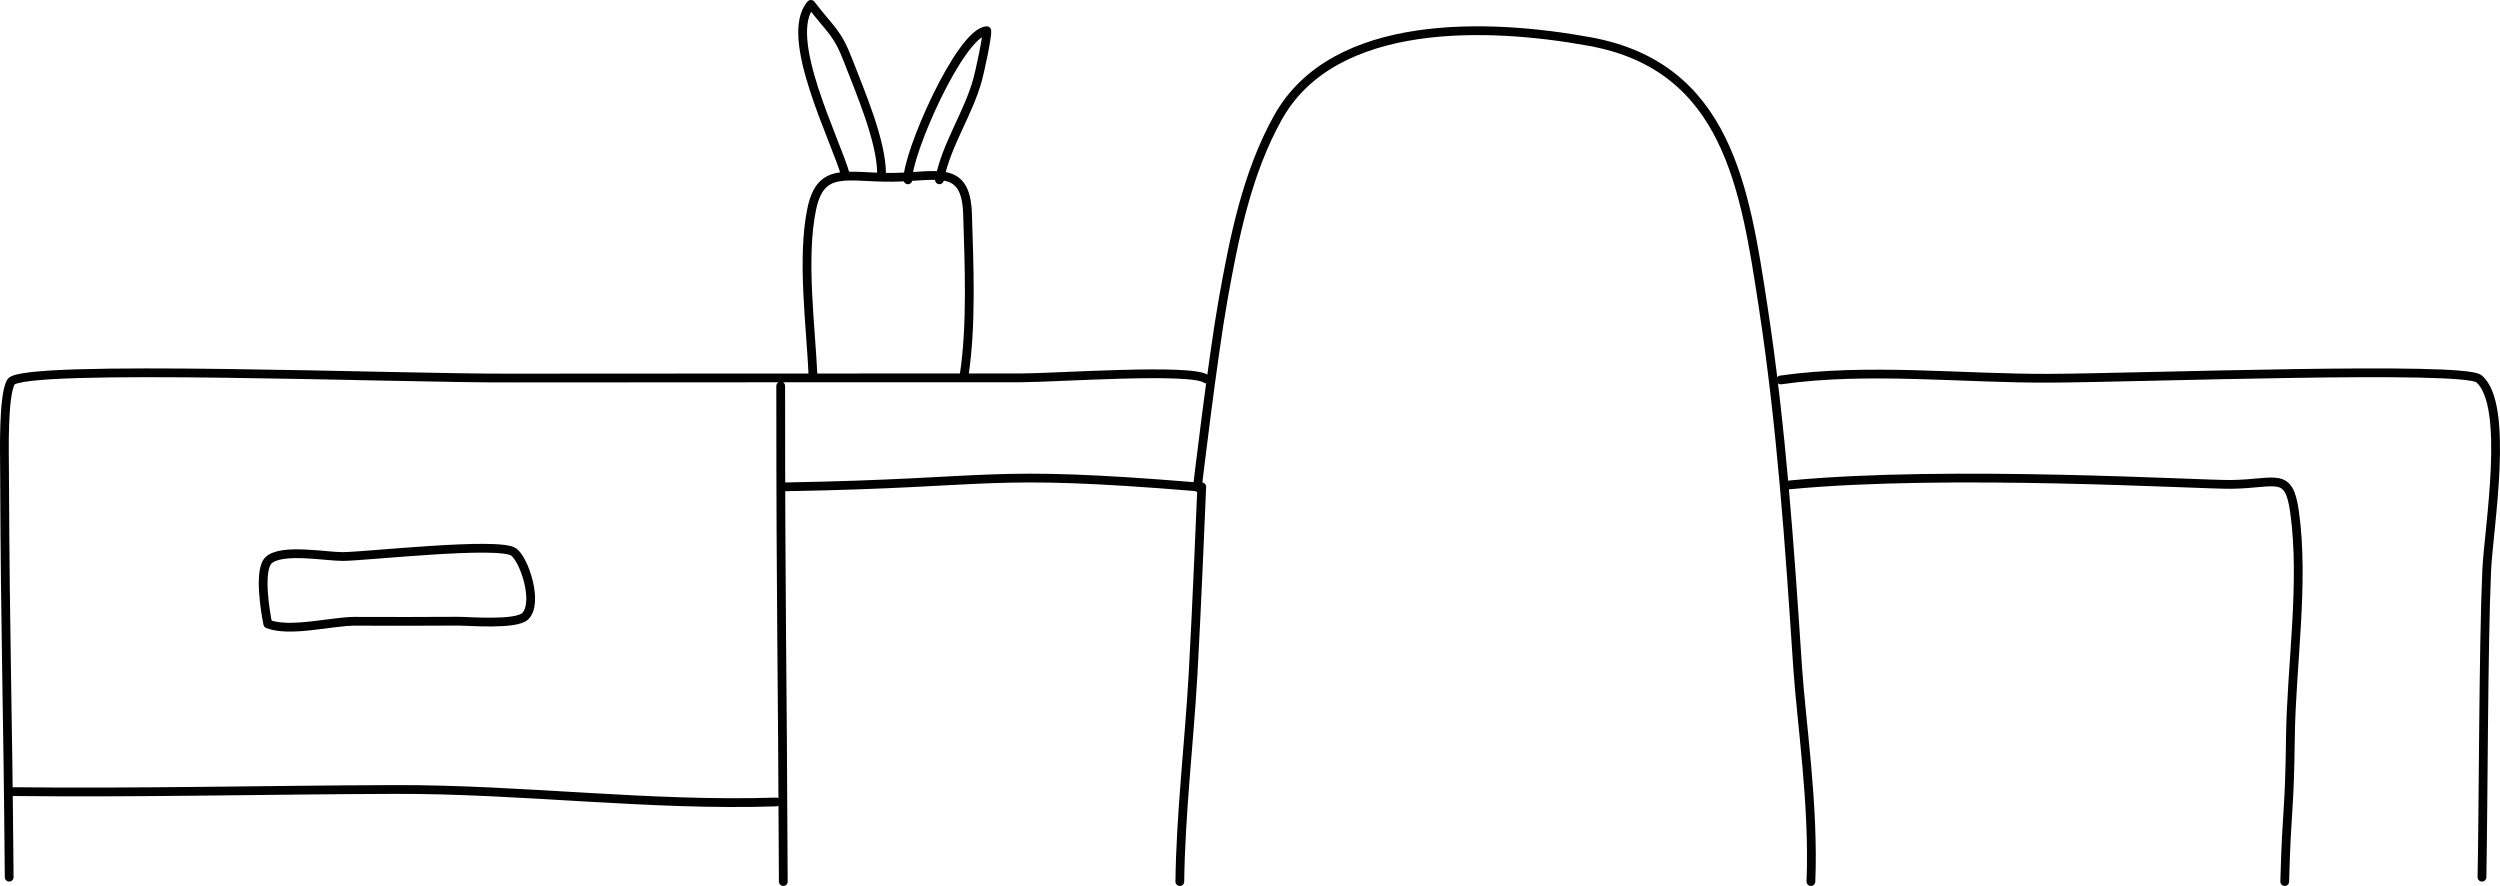
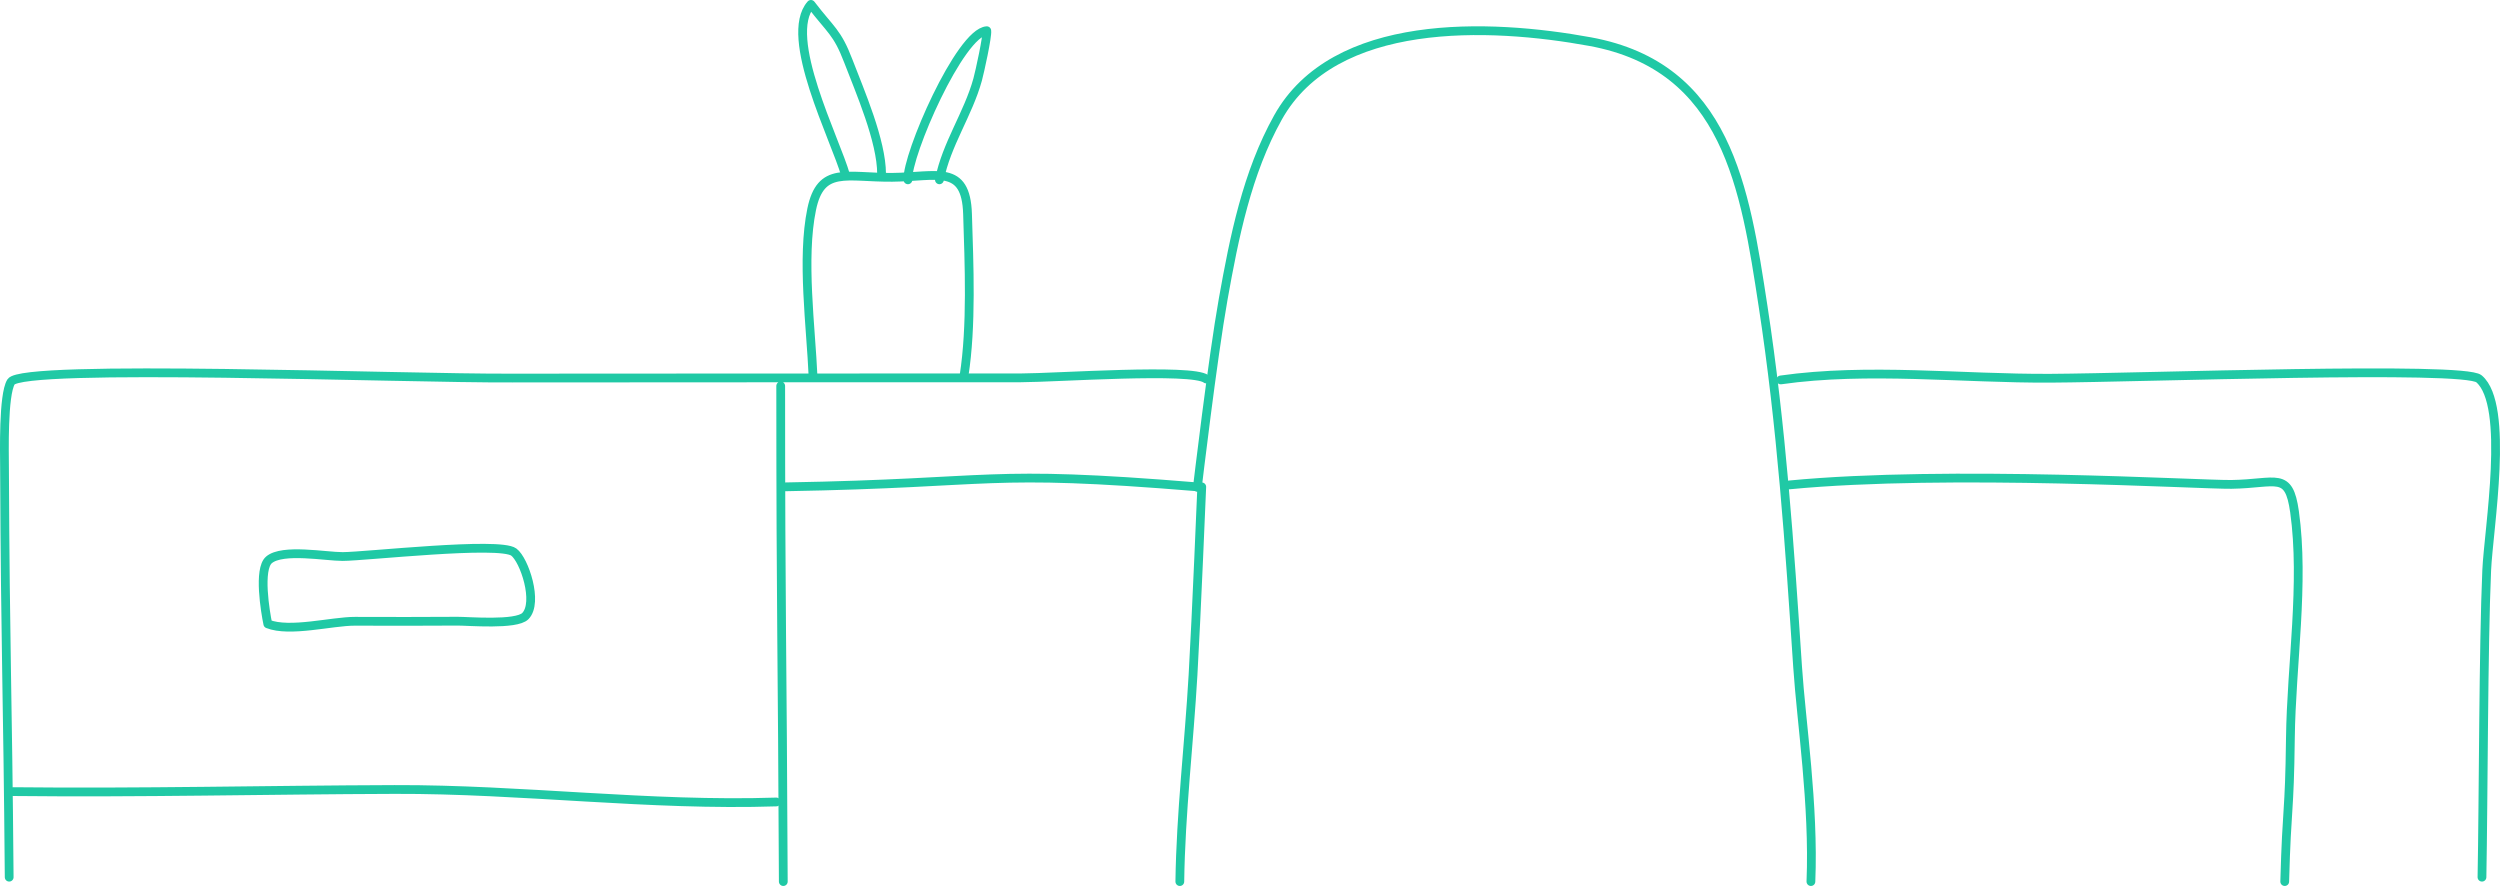
<svg xmlns="http://www.w3.org/2000/svg" width="570" height="202" viewBox="0 0 570 202">
  <g fill="none" fill-rule="evenodd" stroke-linecap="round" stroke-linejoin="round">
-     <g transform="translate(1 1)" stroke="#000" stroke-width="2">
+     <g transform="translate(1 1)" stroke="#20C9A5" stroke-width="2">
      <path d="M564.89 199c.328-17.232.315-52.755 1.08-69.968.42-9.432 5.294-37.667-1.76-43.664-3.454-2.936-76.36-.251-97.712-.13-20.052.116-41.648-2.445-61.498.386" />
      <path d="M407 109.556c36.362-3.49 93.699-.003 100.798-.114 10.32-.159 13.042-3.103 14.354 6.235 2.28 16.25-.738 35.076-.94 51.56-.22 17.92-.806 14.849-1.294 32.763m-108.03 0c.714-17.43-2.203-36.412-3.033-48.933-1.826-27.661-3.68-54.89-7.885-82.305-4.105-26.793-8.153-54.542-39.43-60.273-23.05-4.222-58.349-5.639-71.16 17.293-7.056 12.626-9.98 27.338-12.495 41.428-2.391 13.398-5.885 42.9-5.885 42.9" />
      <path d="M273 110s-1.222 29.553-1.99 42.884c-.898 15.68-2.8 31.414-3.01 47.116m-92-18.15c-28.896.95-58.013-2.944-87.044-2.848-29.031.095-58.049.805-86.956.487M272 110c-49.176-4.037-44.705-.855-94 0M60.059 141.252c5.006 1.987 14.604-.615 19.86-.6 7.809.02 15.616.045 23.424-.02 2.309-.02 13.379.95 15.445-1.174 3.008-3.093-.24-12.823-2.645-14.588-3.306-2.427-33.642.991-39.011 1.017-3.808.02-13.712-1.873-16.806.765-2.471 2.108-.838 11.87-.267 14.6z" />
      <path d="M274 85.407c-3.114-2.493-34.213-.27-42.274-.257-17.13.028-107.493-.005-115.951.045-24.88.146-111.737-3.292-114.263.875C-.306 89.066.017 102.27.03 105.558c.195 43.31.711 50.133 1.064 93.442M177 87c0 53.413.375 59.595.591 113" />
      <path d="M184.384 85c-.495-11.429-2.65-27.025-.323-38.28 2.058-9.95 7.939-7.198 18.367-7.29 10.172-.09 16.816-3.134 17.172 8.367.357 11.53.972 25.545-.799 36.868" />
      <path d="M191.807 39c-2.286-8.185-14.412-31.632-7.912-39 4.514 5.903 5.975 6.272 8.488 12.834C195.068 19.836 200 31.13 200 38.672M213.187 40c1.588-8.126 6.56-14.991 8.723-22.884.476-1.737 2.271-9.9 2.075-11.116-6.098.423-18.3 28.385-17.979 34" />
    </g>
  </g>
</svg>
